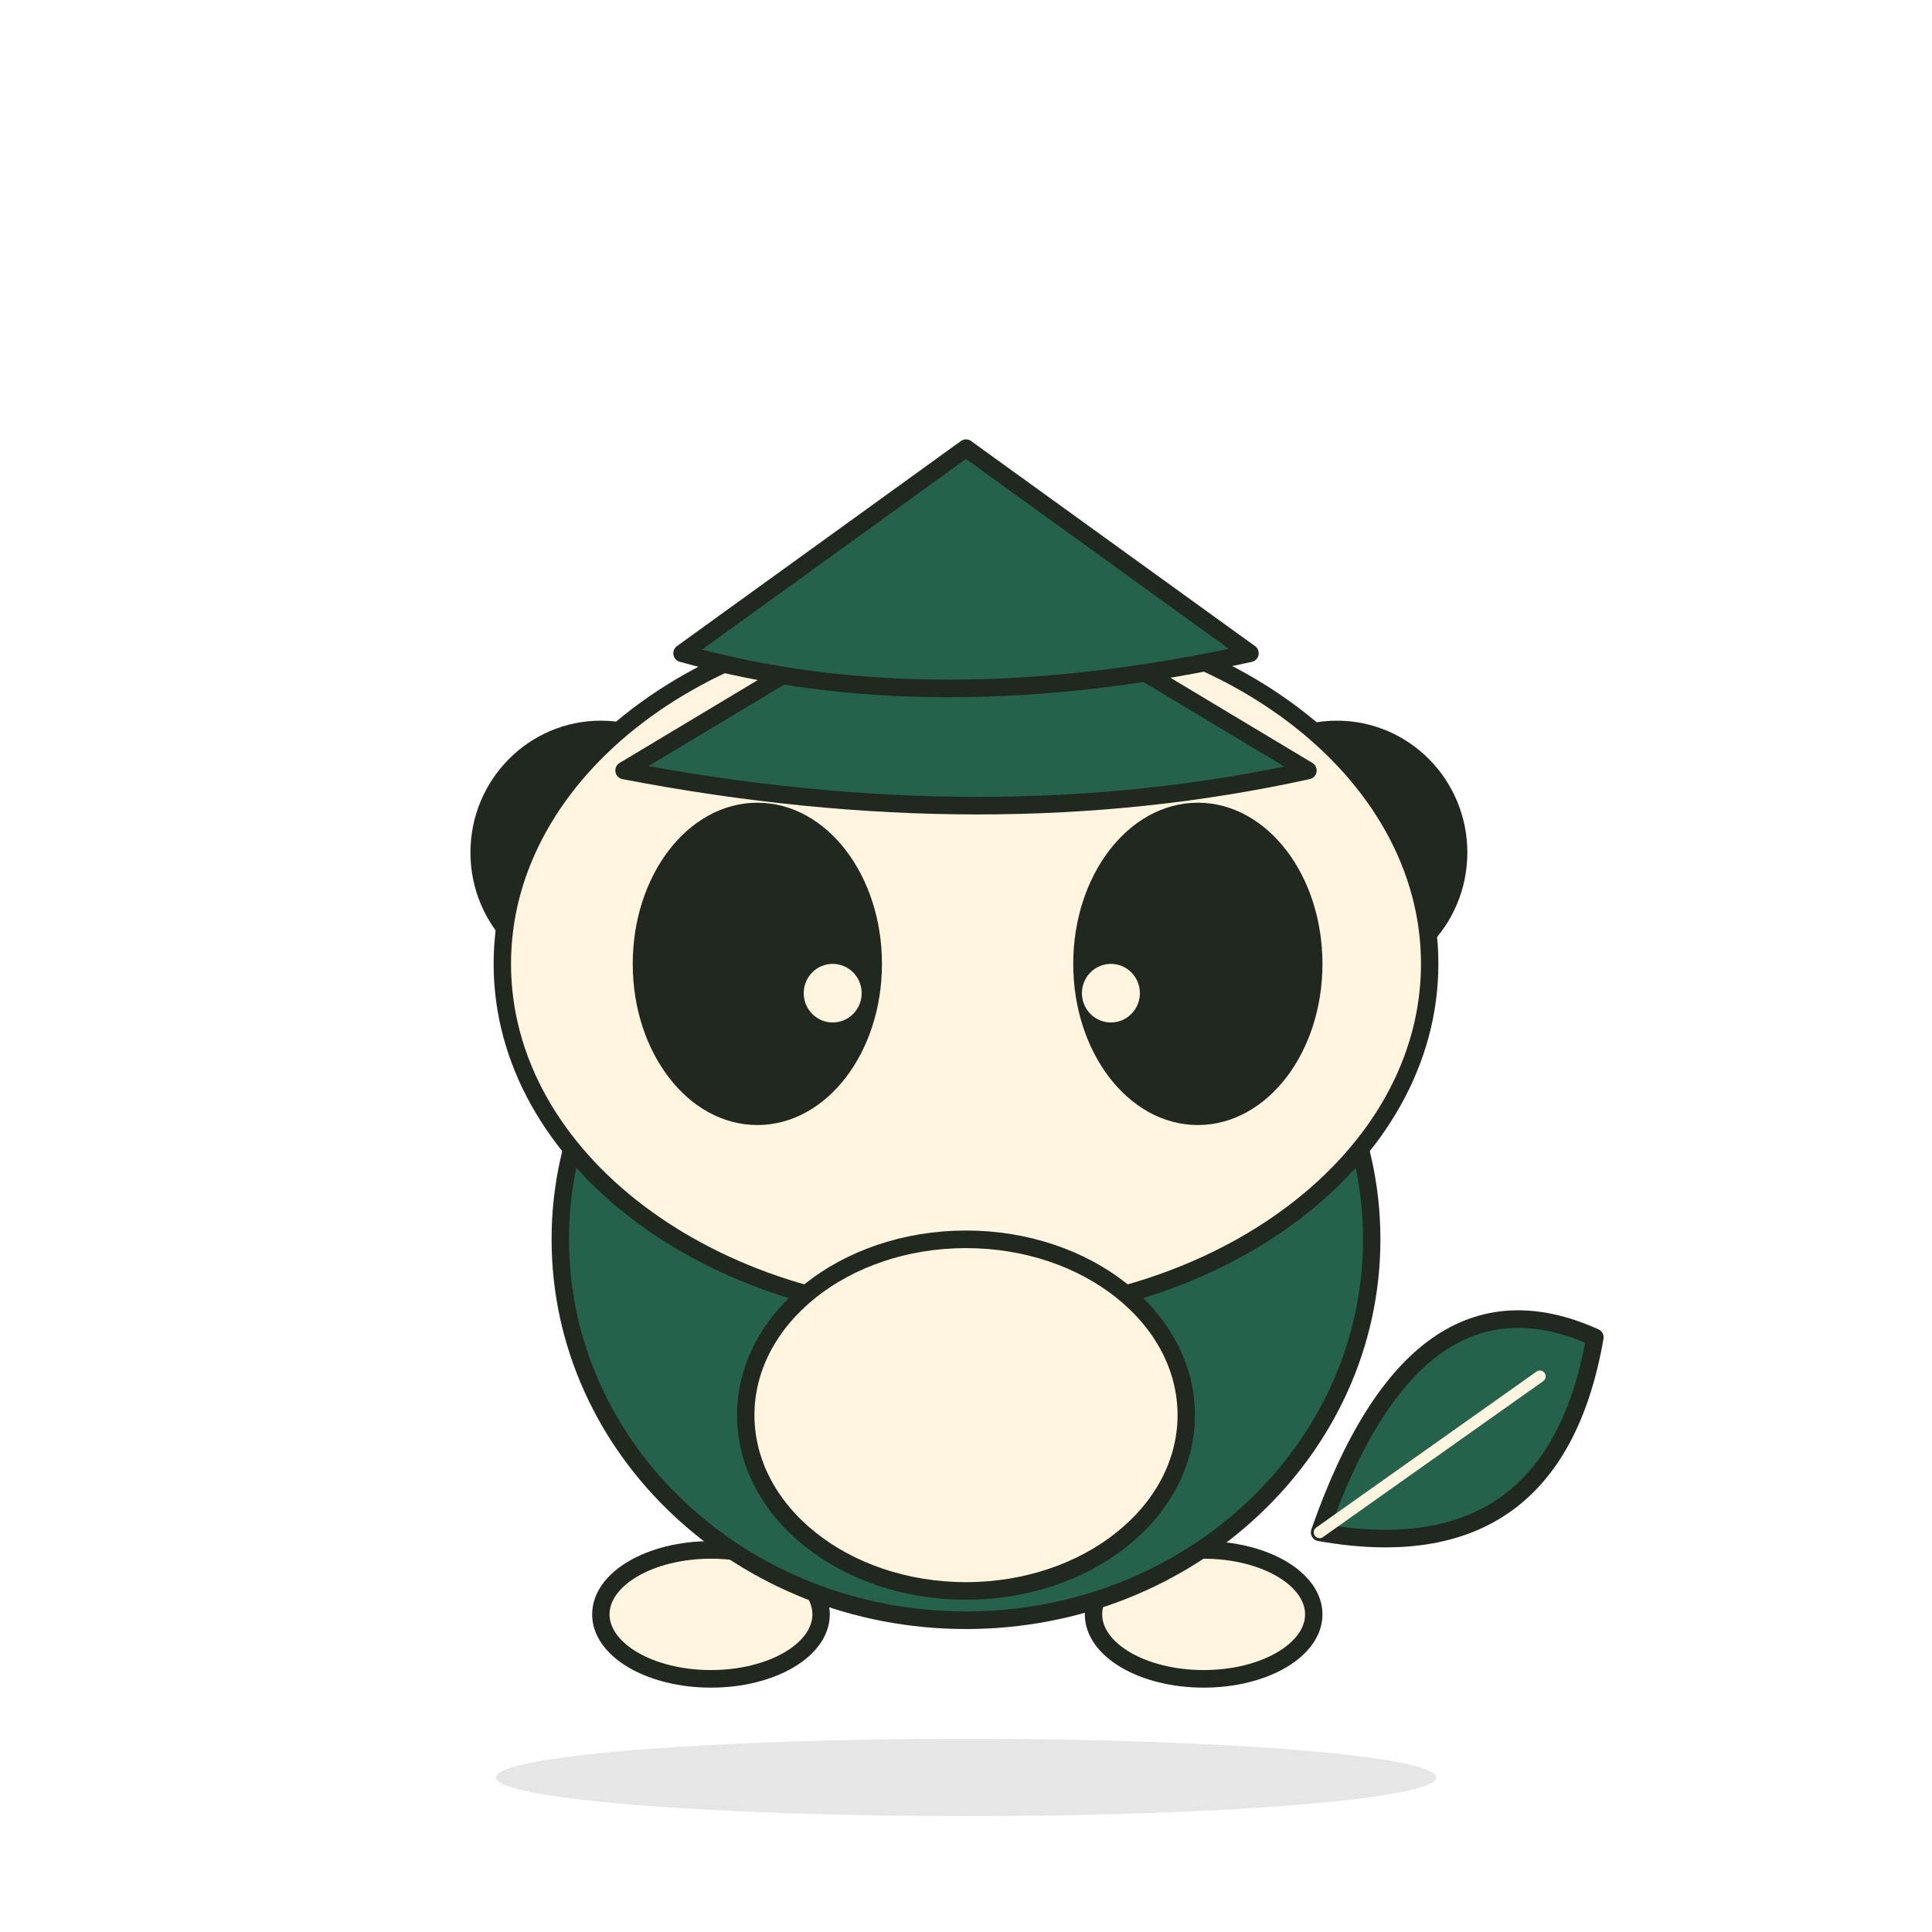
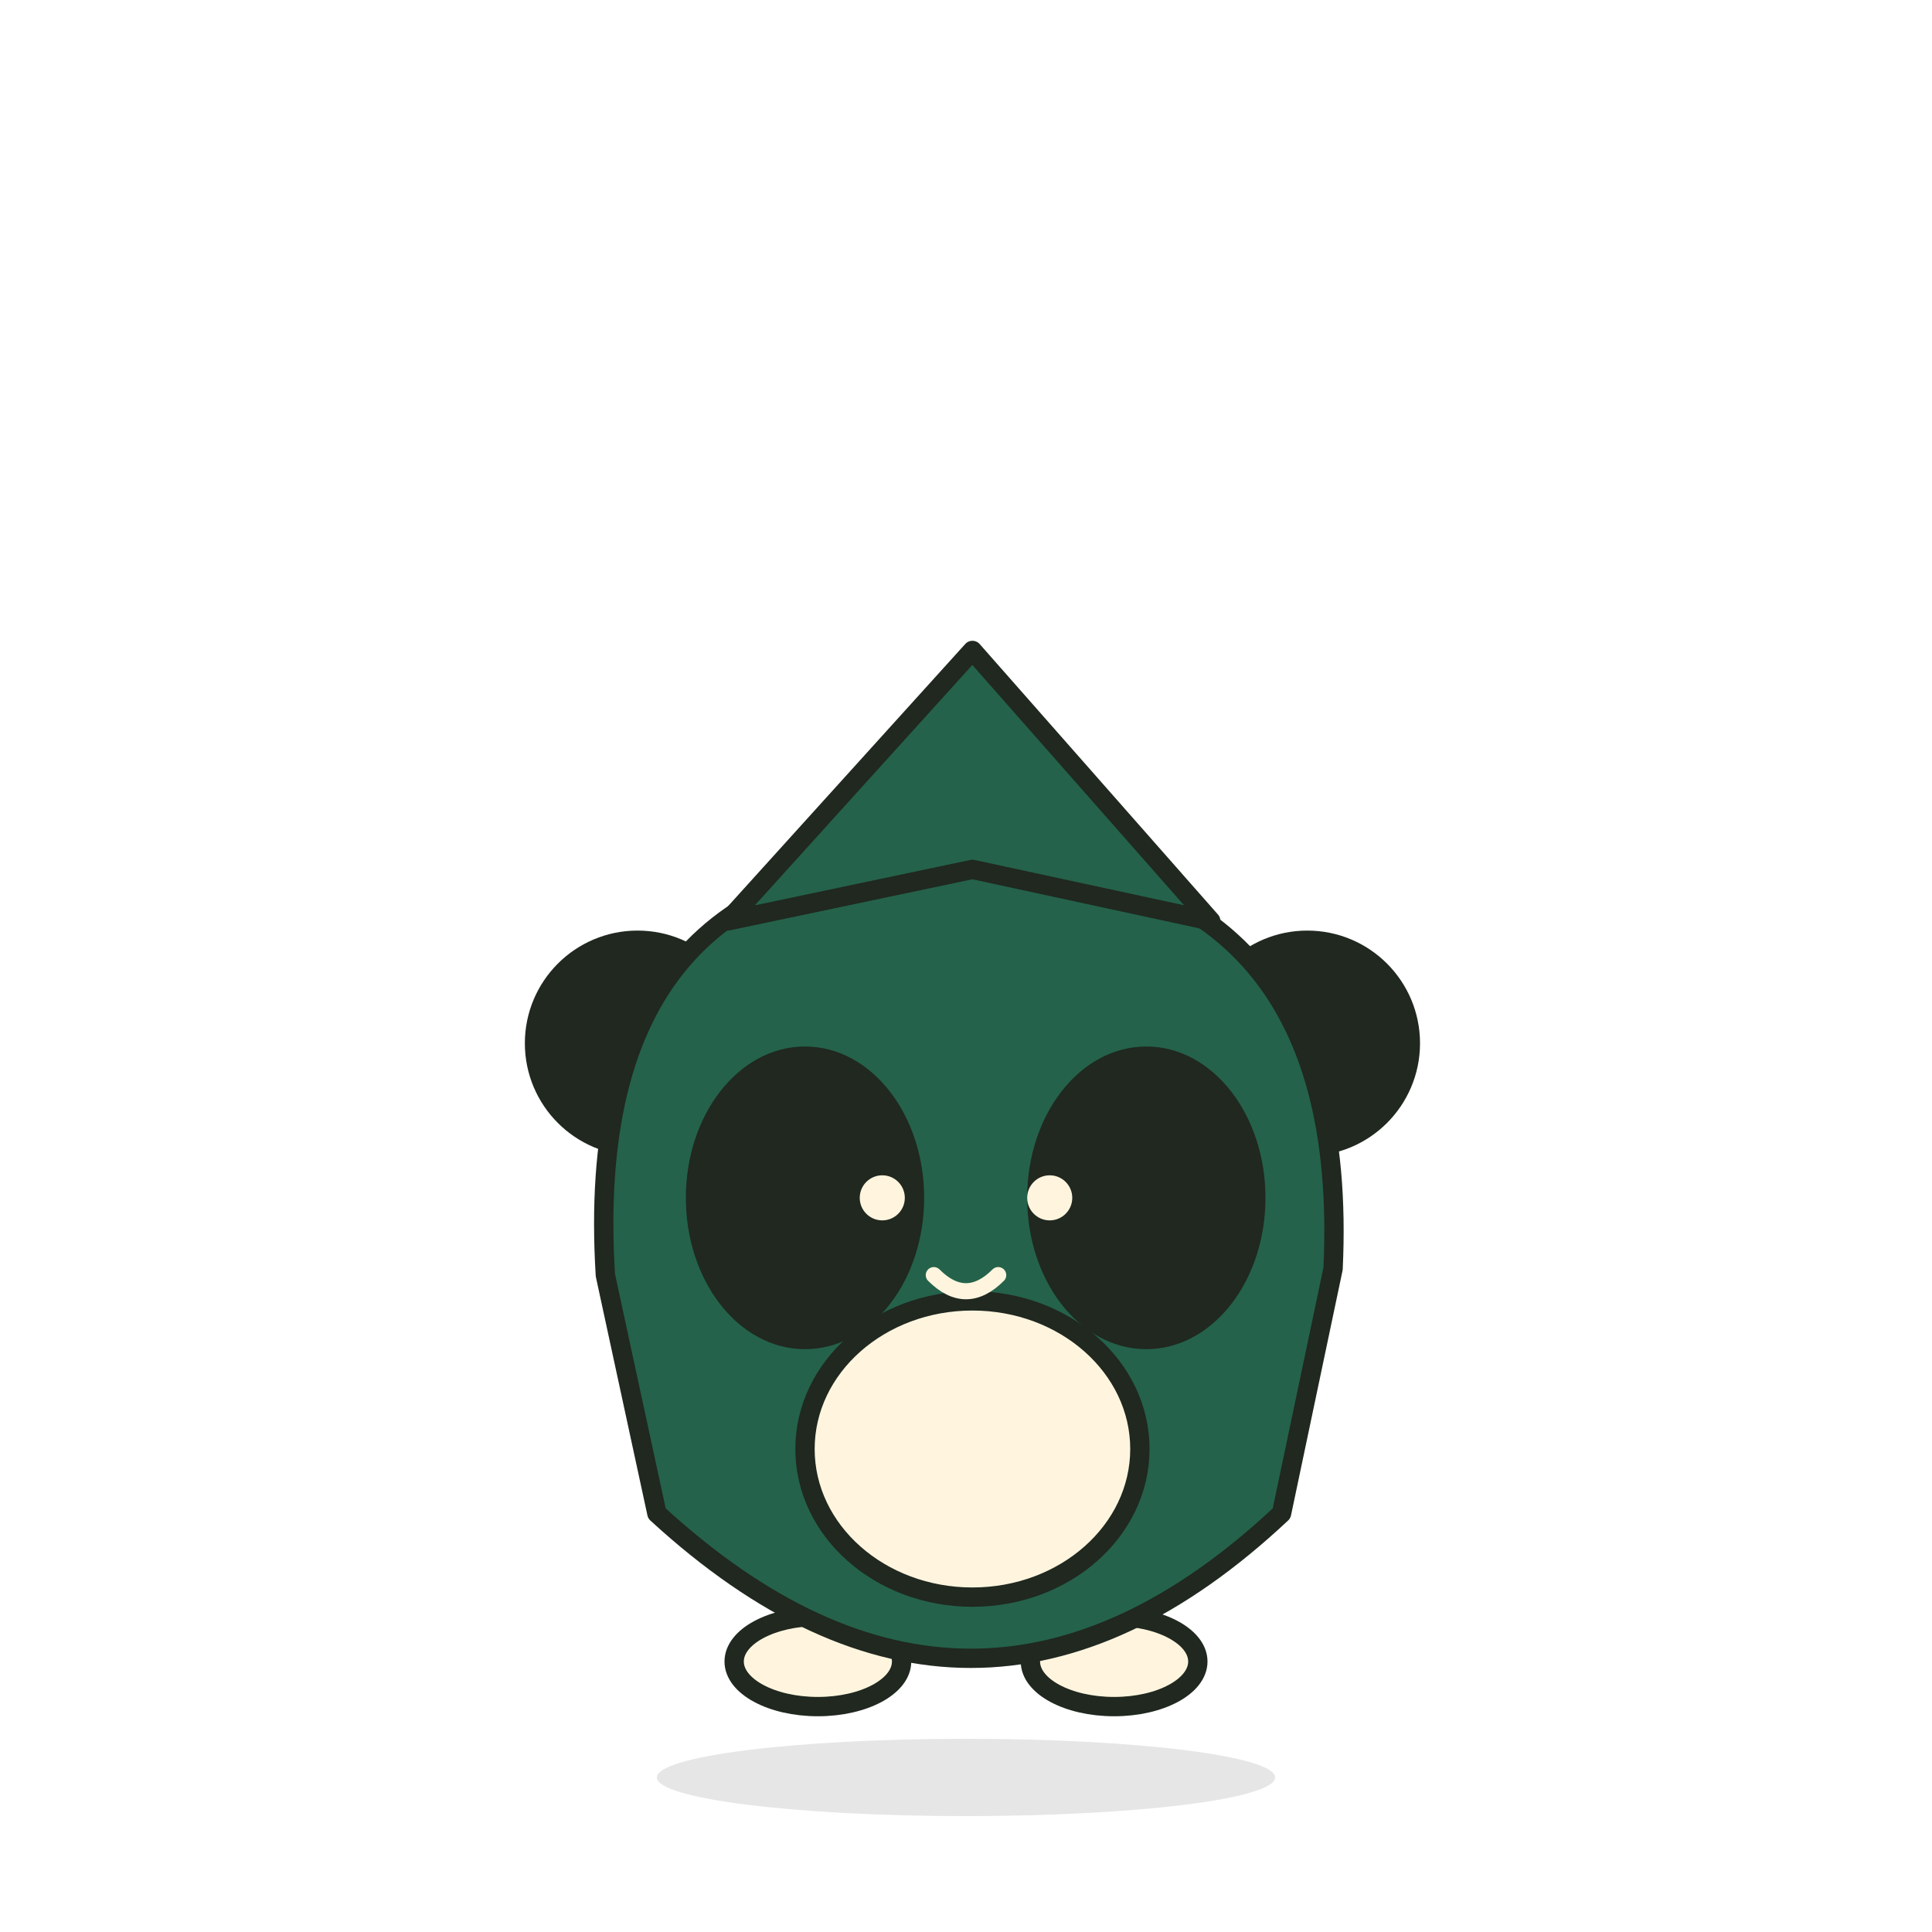
<svg xmlns="http://www.w3.org/2000/svg" viewBox="0 0 300 300" fill="none" role="img" aria-labelledby="c-takenon-1-title" stroke-linecap="round" stroke-linejoin="round">
-   <ellipse cx="150" cy="276" rx="73" ry="6" fill="#202820" stroke="none" stroke-width="3" opacity=".12" />
-   <g transform="translate(15 25) scale(.9 .91)">
-     <ellipse cx="106" cy="248" rx="19" ry="11" fill="#fff5de" stroke="#202820" stroke-width="3" />
-     <ellipse cx="191" cy="248" rx="19" ry="11" fill="#fff5de" stroke="#202820" stroke-width="3" />
-     <circle cx="87" cy="118" r="21" fill="#202820" stroke="#202820" stroke-width="3" />
-     <circle cx="214" cy="118" r="21" fill="#202820" stroke="#202820" stroke-width="3" />
-     <g transform="translate(211 234) rotate(55)">
-       <path d="M0 0Q-29 -40.6 0 -58Q29 -29 0 0Z" fill="#24624b" stroke="#202820" stroke-width="3" />
-       <path d="M0 0V-46.4" fill="none" stroke="#fff5de" stroke-width="2" />
-     </g>
-     <ellipse cx="150" cy="184" rx="70" ry="65" fill="#24624b" stroke="#202820" stroke-width="3" />
-     <ellipse cx="150" cy="137" rx="80" ry="60" fill="#fff5de" stroke="#202820" stroke-width="3" />
-     <ellipse cx="114" cy="137" rx="20" ry="26" fill="#202820" stroke="#202820" stroke-width="3" />
-     <ellipse cx="190" cy="137" rx="20" ry="26" fill="#202820" stroke="#202820" stroke-width="3" />
-     <path d="M91 104l59 -35 59 35q-55 12-118 0Z" fill="#24624b" stroke="#202820" stroke-width="3" />
-     <path d="M101 84l49 -35 49 35q-55 12-98 0Z" fill="#24624b" stroke="#202820" stroke-width="3" />
-     <ellipse cx="150" cy="214" rx="38" ry="30" fill="#fff5de" stroke="#202820" stroke-width="3" />
-     <circle cx="127" cy="142" r="5" fill="#fff5de" stroke="none" stroke-width="3" />
-     <circle cx="175" cy="142" r="5" fill="#fff5de" stroke="none" stroke-width="3" />
-     <path d="M143 159q8 10 16 0" fill="none" stroke="#fff5de" stroke-width="3.5" />
-     <circle cx="127" cy="140" r="1" fill="#fff5de" stroke="none" stroke-width="3" />
-     <circle cx="175" cy="140" r="1" fill="#fff5de" stroke="none" stroke-width="3" />
-   </g>
+   <ellipse cx="150" cy="276" rx="48" ry="6" fill="#202820" stroke="none" stroke-width="3" opacity=".12" />
+   <circle cx="99" cy="162" r="16" fill="#202820" stroke="#202820" stroke-width="3" />
+   <circle cx="203" cy="162" r="16" fill="#202820" stroke="#202820" stroke-width="3" />
+   <ellipse cx="127" cy="258" rx="13" ry="7" fill="#fff5de" stroke="#202820" stroke-width="3" />
+   <ellipse cx="173" cy="258" rx="13" ry="7" fill="#fff5de" stroke="#202820" stroke-width="3" />
+   <path d="M94 198q-4-65 55-65 61 0 58 64l-8 38q-48 45-97 0Z" fill="#24624b" stroke="#202820" stroke-width="3" />
+   <ellipse cx="125" cy="186" rx="17" ry="22" fill="#202820" stroke="#202820" stroke-width="3" />
+   <ellipse cx="178" cy="186" rx="17" ry="22" fill="#202820" stroke="#202820" stroke-width="3" />
+   <path d="M113 143l38-42 37 42-37-8Z" fill="#24624b" stroke="#202820" stroke-width="3" />
+   <ellipse cx="151" cy="225" rx="26" ry="23" fill="#fff5de" stroke="#202820" stroke-width="3" />
+   <circle cx="137" cy="186" r="3.5" fill="#fff5de" stroke="none" stroke-width="3" />
+   <circle cx="163" cy="186" r="3.5" fill="#fff5de" stroke="none" stroke-width="3" />
+   <path d="M145 198q5 5 10 0" fill="none" stroke="#fff5de" stroke-width="2.5" />
</svg>
